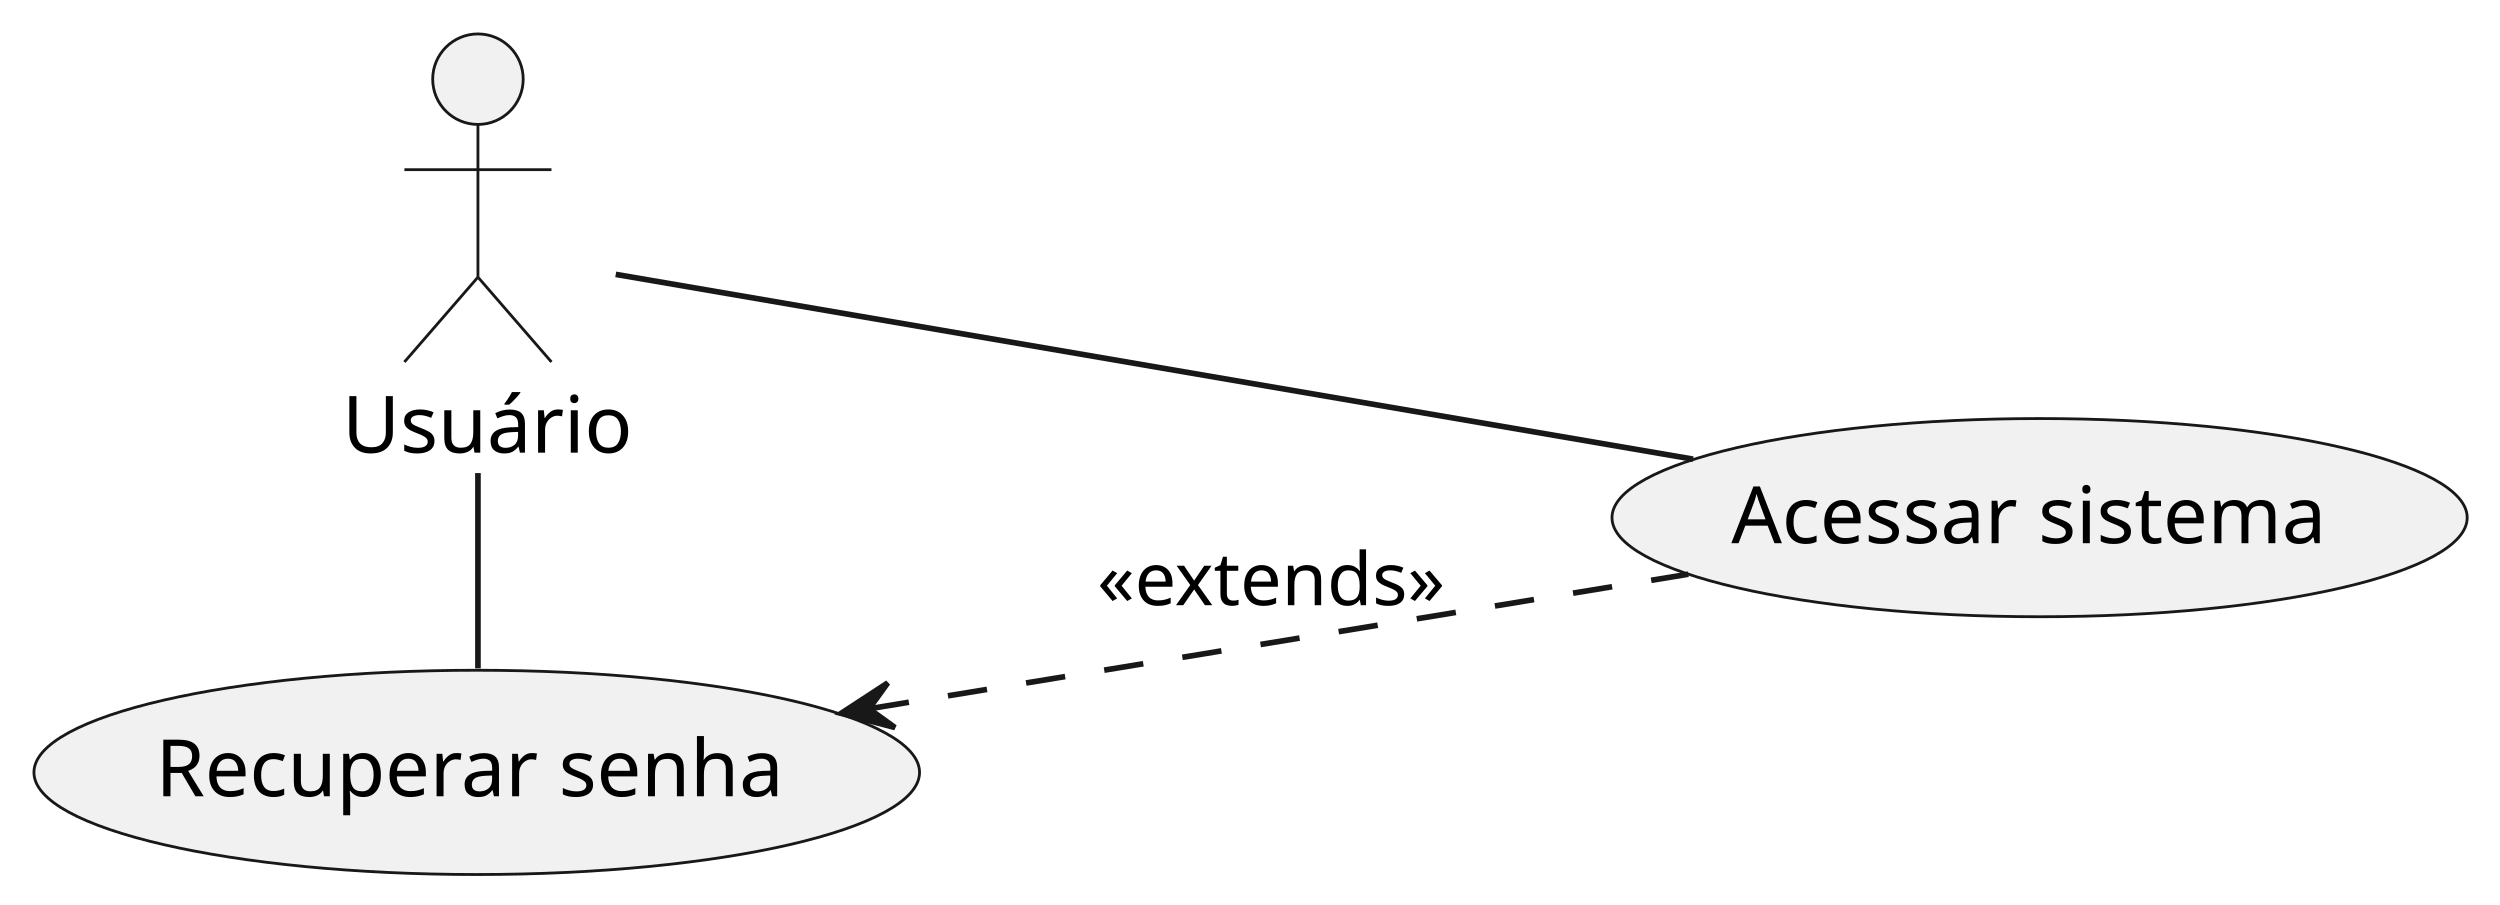
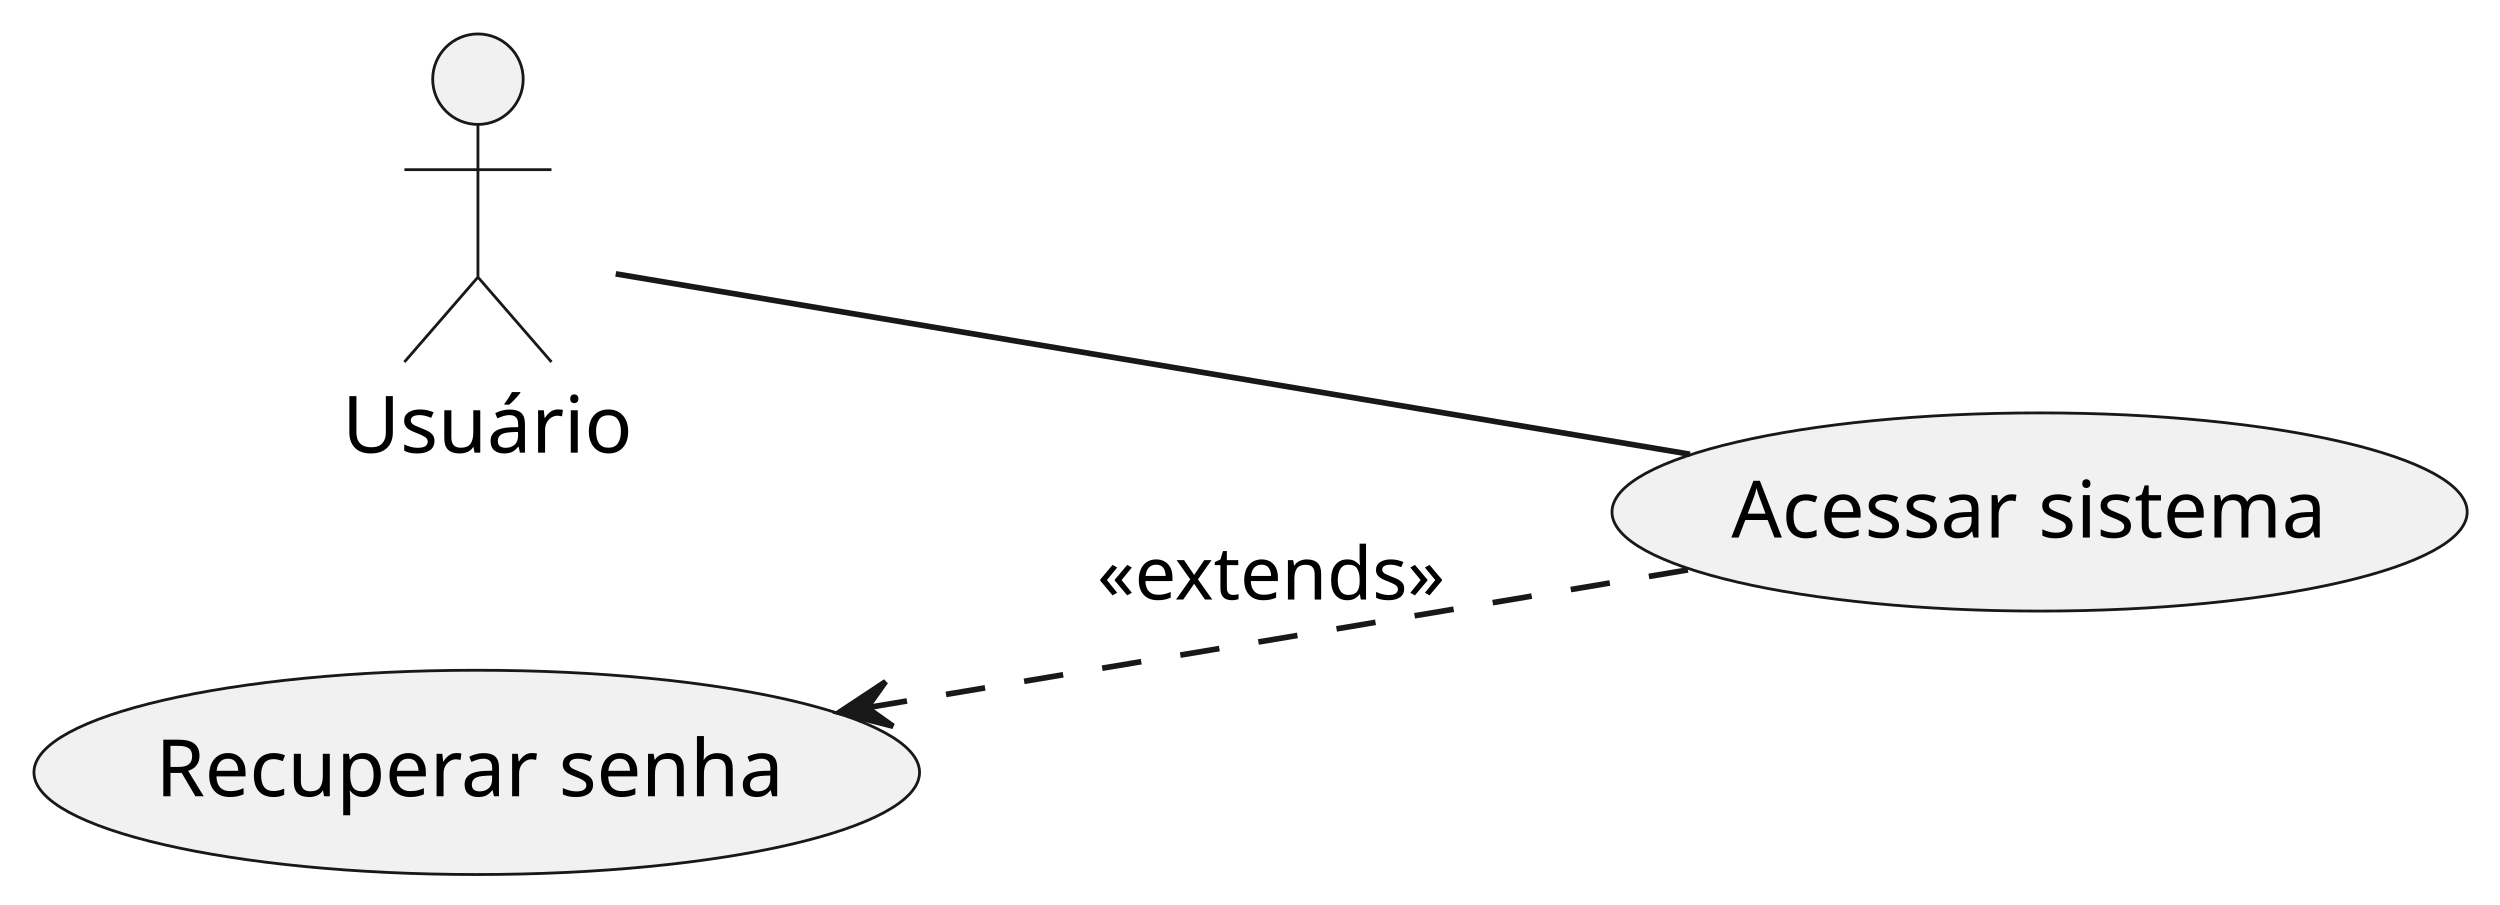
<svg xmlns="http://www.w3.org/2000/svg" contentStyleType="text/css" height="160px" preserveAspectRatio="none" style="width:442px;height:160px;background:#FFFFFF;" version="1.1" viewBox="0 0 442 160" width="442px" zoomAndPan="magnify">
  <defs />
  <g>
    <g id="elem_Usuario">
      <ellipse cx="84.5" cy="14" fill="#F1F1F1" rx="8" ry="8" style="stroke:#181818;stroke-width:0.5;" />
      <path d="M84.5,22 L84.5,49 M71.5,30 L97.5,30 M84.5,49 L71.5,64 M84.5,49 L97.5,64 " fill="none" style="stroke:#181818;stroke-width:0.5;" />
      <text fill="#000000" font-family="sans-serif" font-size="14" lengthAdjust="spacing" textLength="48" x="60.5" y="80.033">Usuário</text>
    </g>
    <g id="elem_UC1">
-       <ellipse cx="360.6" cy="91.52" fill="#F1F1F1" rx="75.6" ry="17.52" style="stroke:#181818;stroke-width:0.5;" />
-       <text fill="#000000" font-family="sans-serif" font-size="14" lengthAdjust="spacing" textLength="103" x="306.1" y="96.037">Acessar sistema</text>
+       <ellipse cx="360.6" cy="90.52" fill="#F1F1F1" rx="75.6" ry="17.52" style="stroke:#181818;stroke-width:0.5;" />
+       <text fill="#000000" font-family="sans-serif" font-size="14" lengthAdjust="spacing" textLength="103" x="306.1" y="95.037">Acessar sistema</text>
    </g>
    <g id="elem_UC2">
      <ellipse cx="84.288" cy="136.558" fill="#F1F1F1" rx="78.288" ry="18.058" style="stroke:#181818;stroke-width:0.5;" />
      <text fill="#000000" font-family="sans-serif" font-size="14" lengthAdjust="spacing" textLength="110" x="27.515" y="140.777">Recuperar senha</text>
    </g>
    <g id="link_Usuario_UC1">
-       <path d="M108.86,48.51 C150.66,55.68 239.47,70.91 299.34,81.18 " fill="none" id="Usuario-UC1" style="stroke:#181818;stroke-width:1.0;" />
+       <path d="M108.86,48.42 C150.53,55.42 238.92,70.26 298.79,80.31 " fill="none" id="Usuario-UC1" style="stroke:#181818;stroke-width:1.0;" />
    </g>
    <g id="link_UC2_UC1">
-       <path d="M153.78,125.29 C198.2,117.99 255.61,108.56 298.5,101.52 " fill="none" id="UC2-backto-UC1" style="stroke:#181818;stroke-width:1.0;stroke-dasharray:7.0,7.0;" />
-       <polygon fill="#181818" points="148.71,126.12,158.233,128.631,153.646,125.321,156.955,120.733,148.71,126.12" style="stroke:#181818;stroke-width:1.0;" />
-       <text fill="#000000" font-family="sans-serif" font-size="13" lengthAdjust="spacing" textLength="60" x="194" y="106.995">«extends»</text>
-     </g>
-     <g id="link_Usuario_UC2">
-       <path d="M84.5,83.64 C84.5,95.15 84.5,106.66 84.5,118.17 " fill="none" id="Usuario-UC2" style="stroke:#181818;stroke-width:1.0;" />
+       <path d="M153.45,125.09 C198.02,117.61 255.79,107.91 298.82,100.69 " fill="none" id="UC2-backto-UC1" style="stroke:#181818;stroke-width:1.0;stroke-dasharray:7.0,7.0;" />
+       <polygon fill="#181818" points="148.36,125.95,157.899,128.403,153.291,125.121,156.572,120.513,148.36,125.95" style="stroke:#181818;stroke-width:1.0;" />
+       <text fill="#000000" font-family="sans-serif" font-size="13" lengthAdjust="spacing" textLength="60" x="194" y="105.995">«extends»</text>
    </g>
  </g>
</svg>
